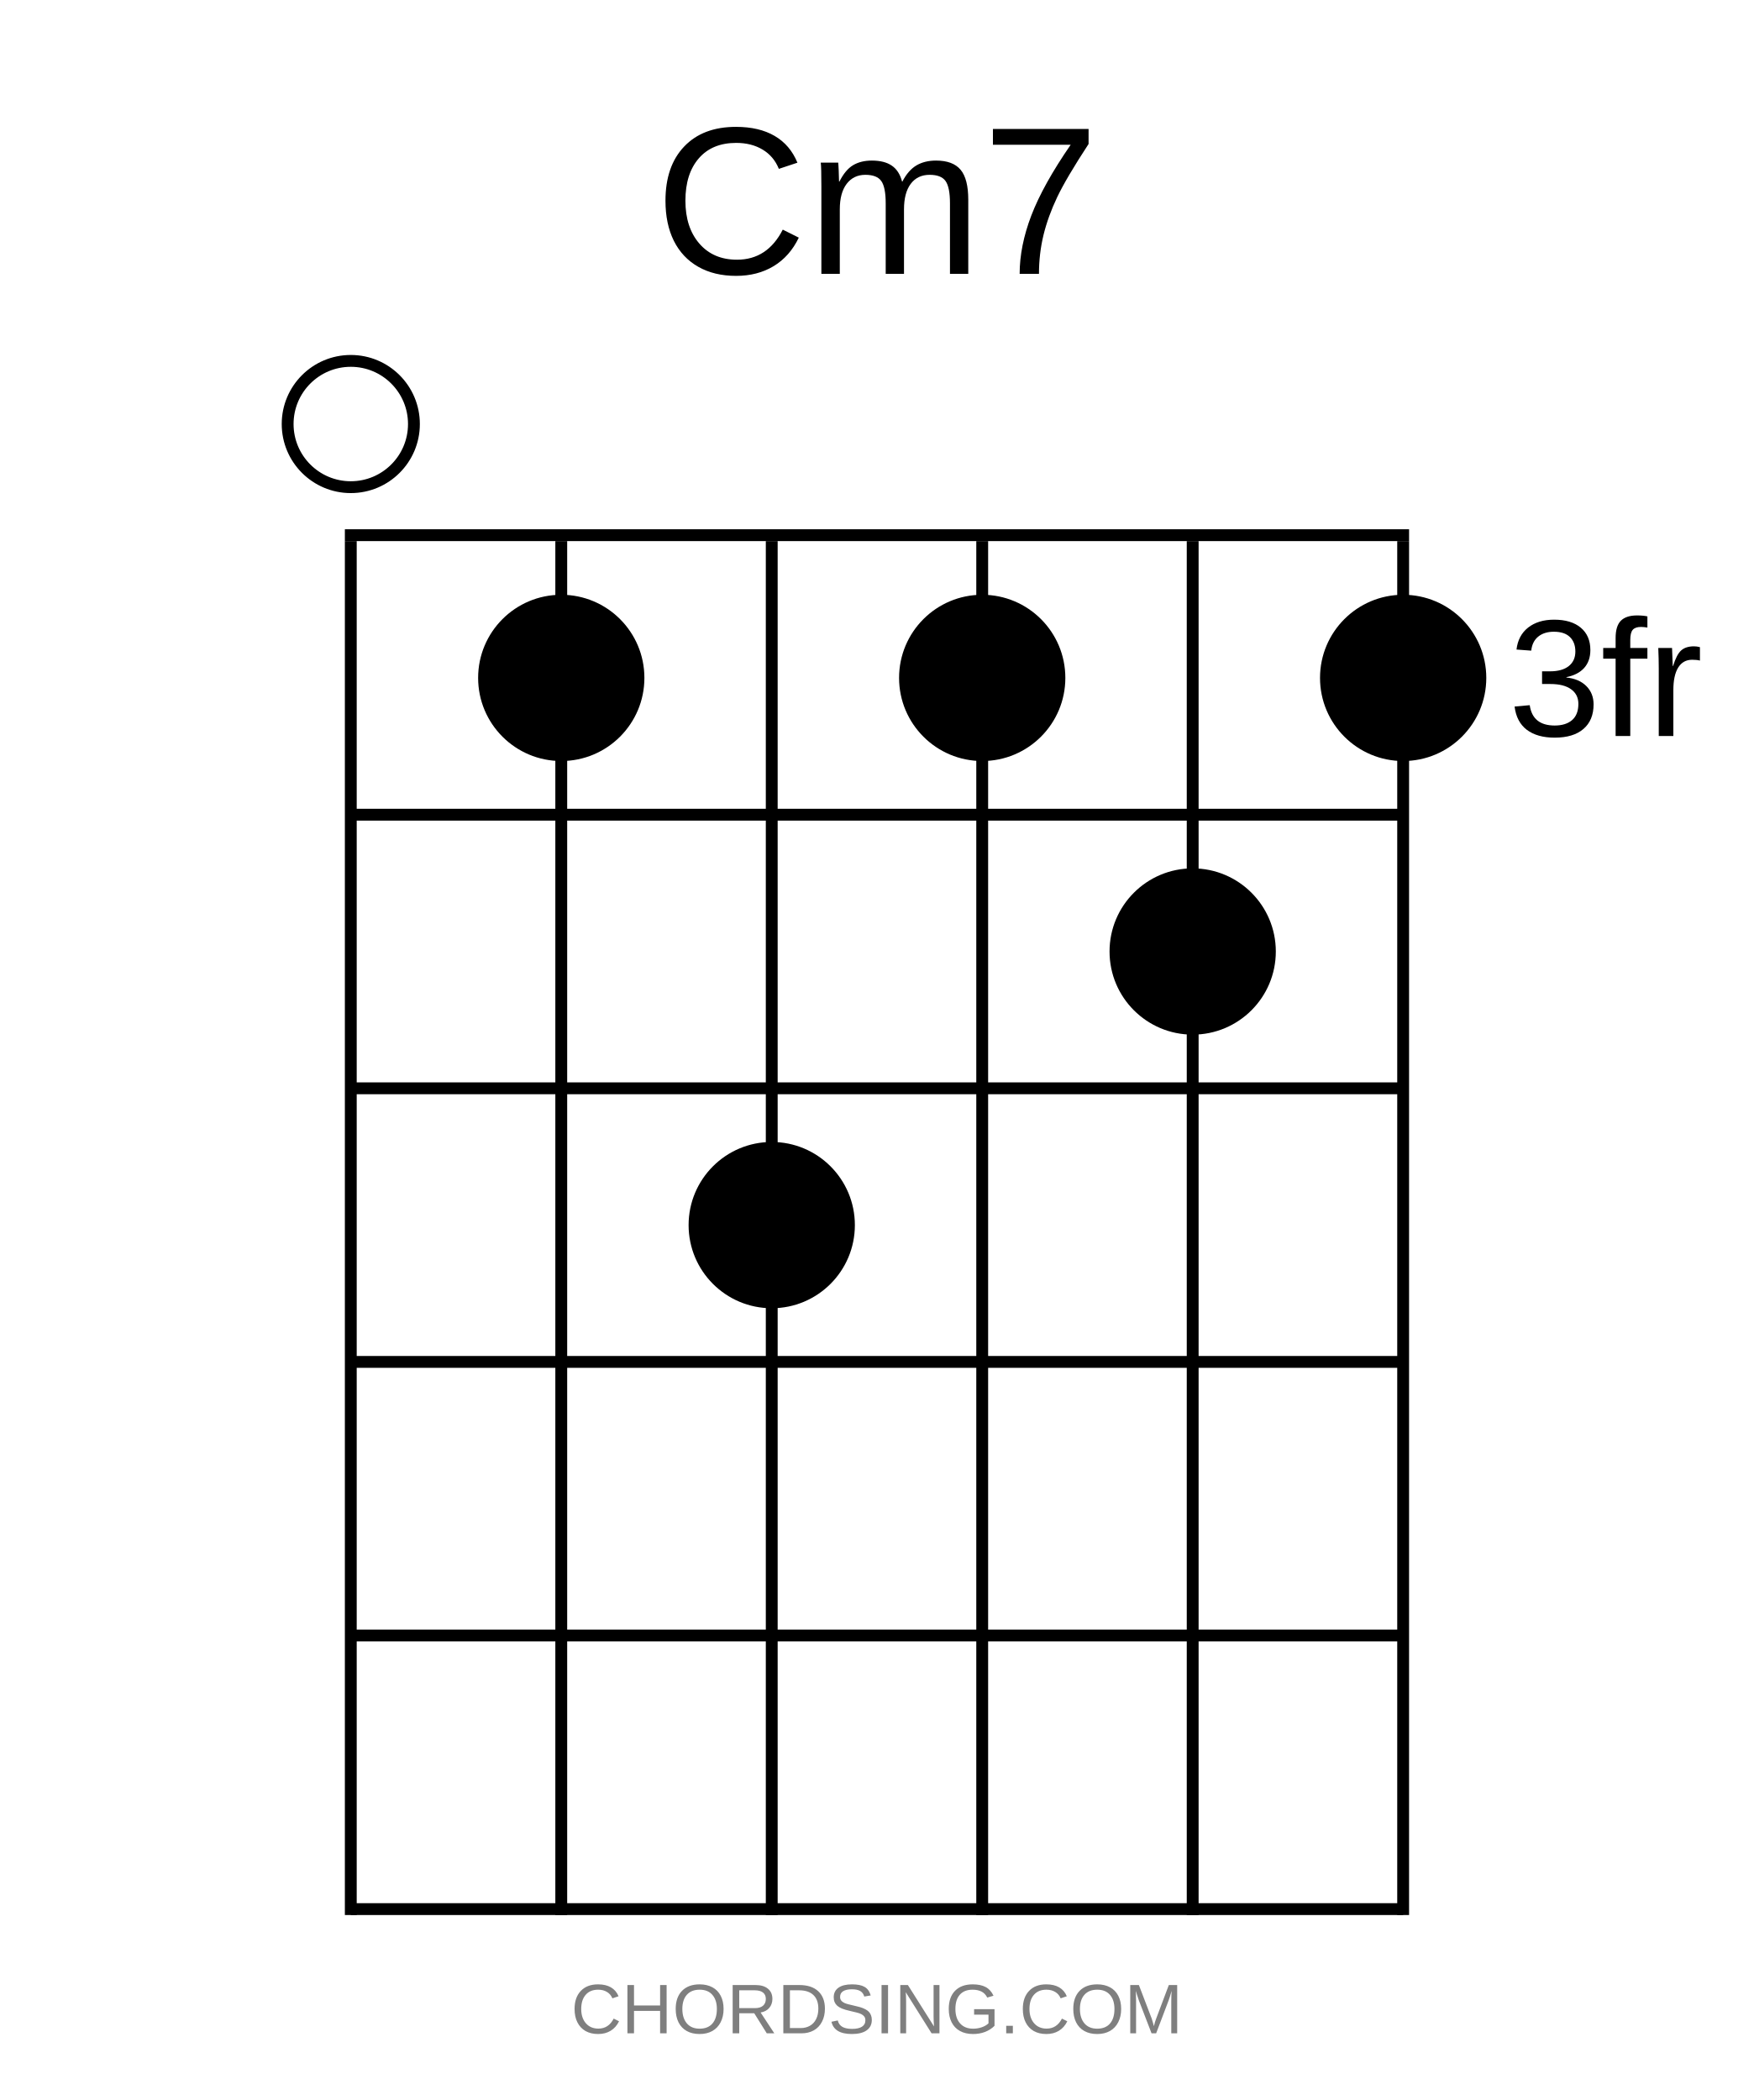
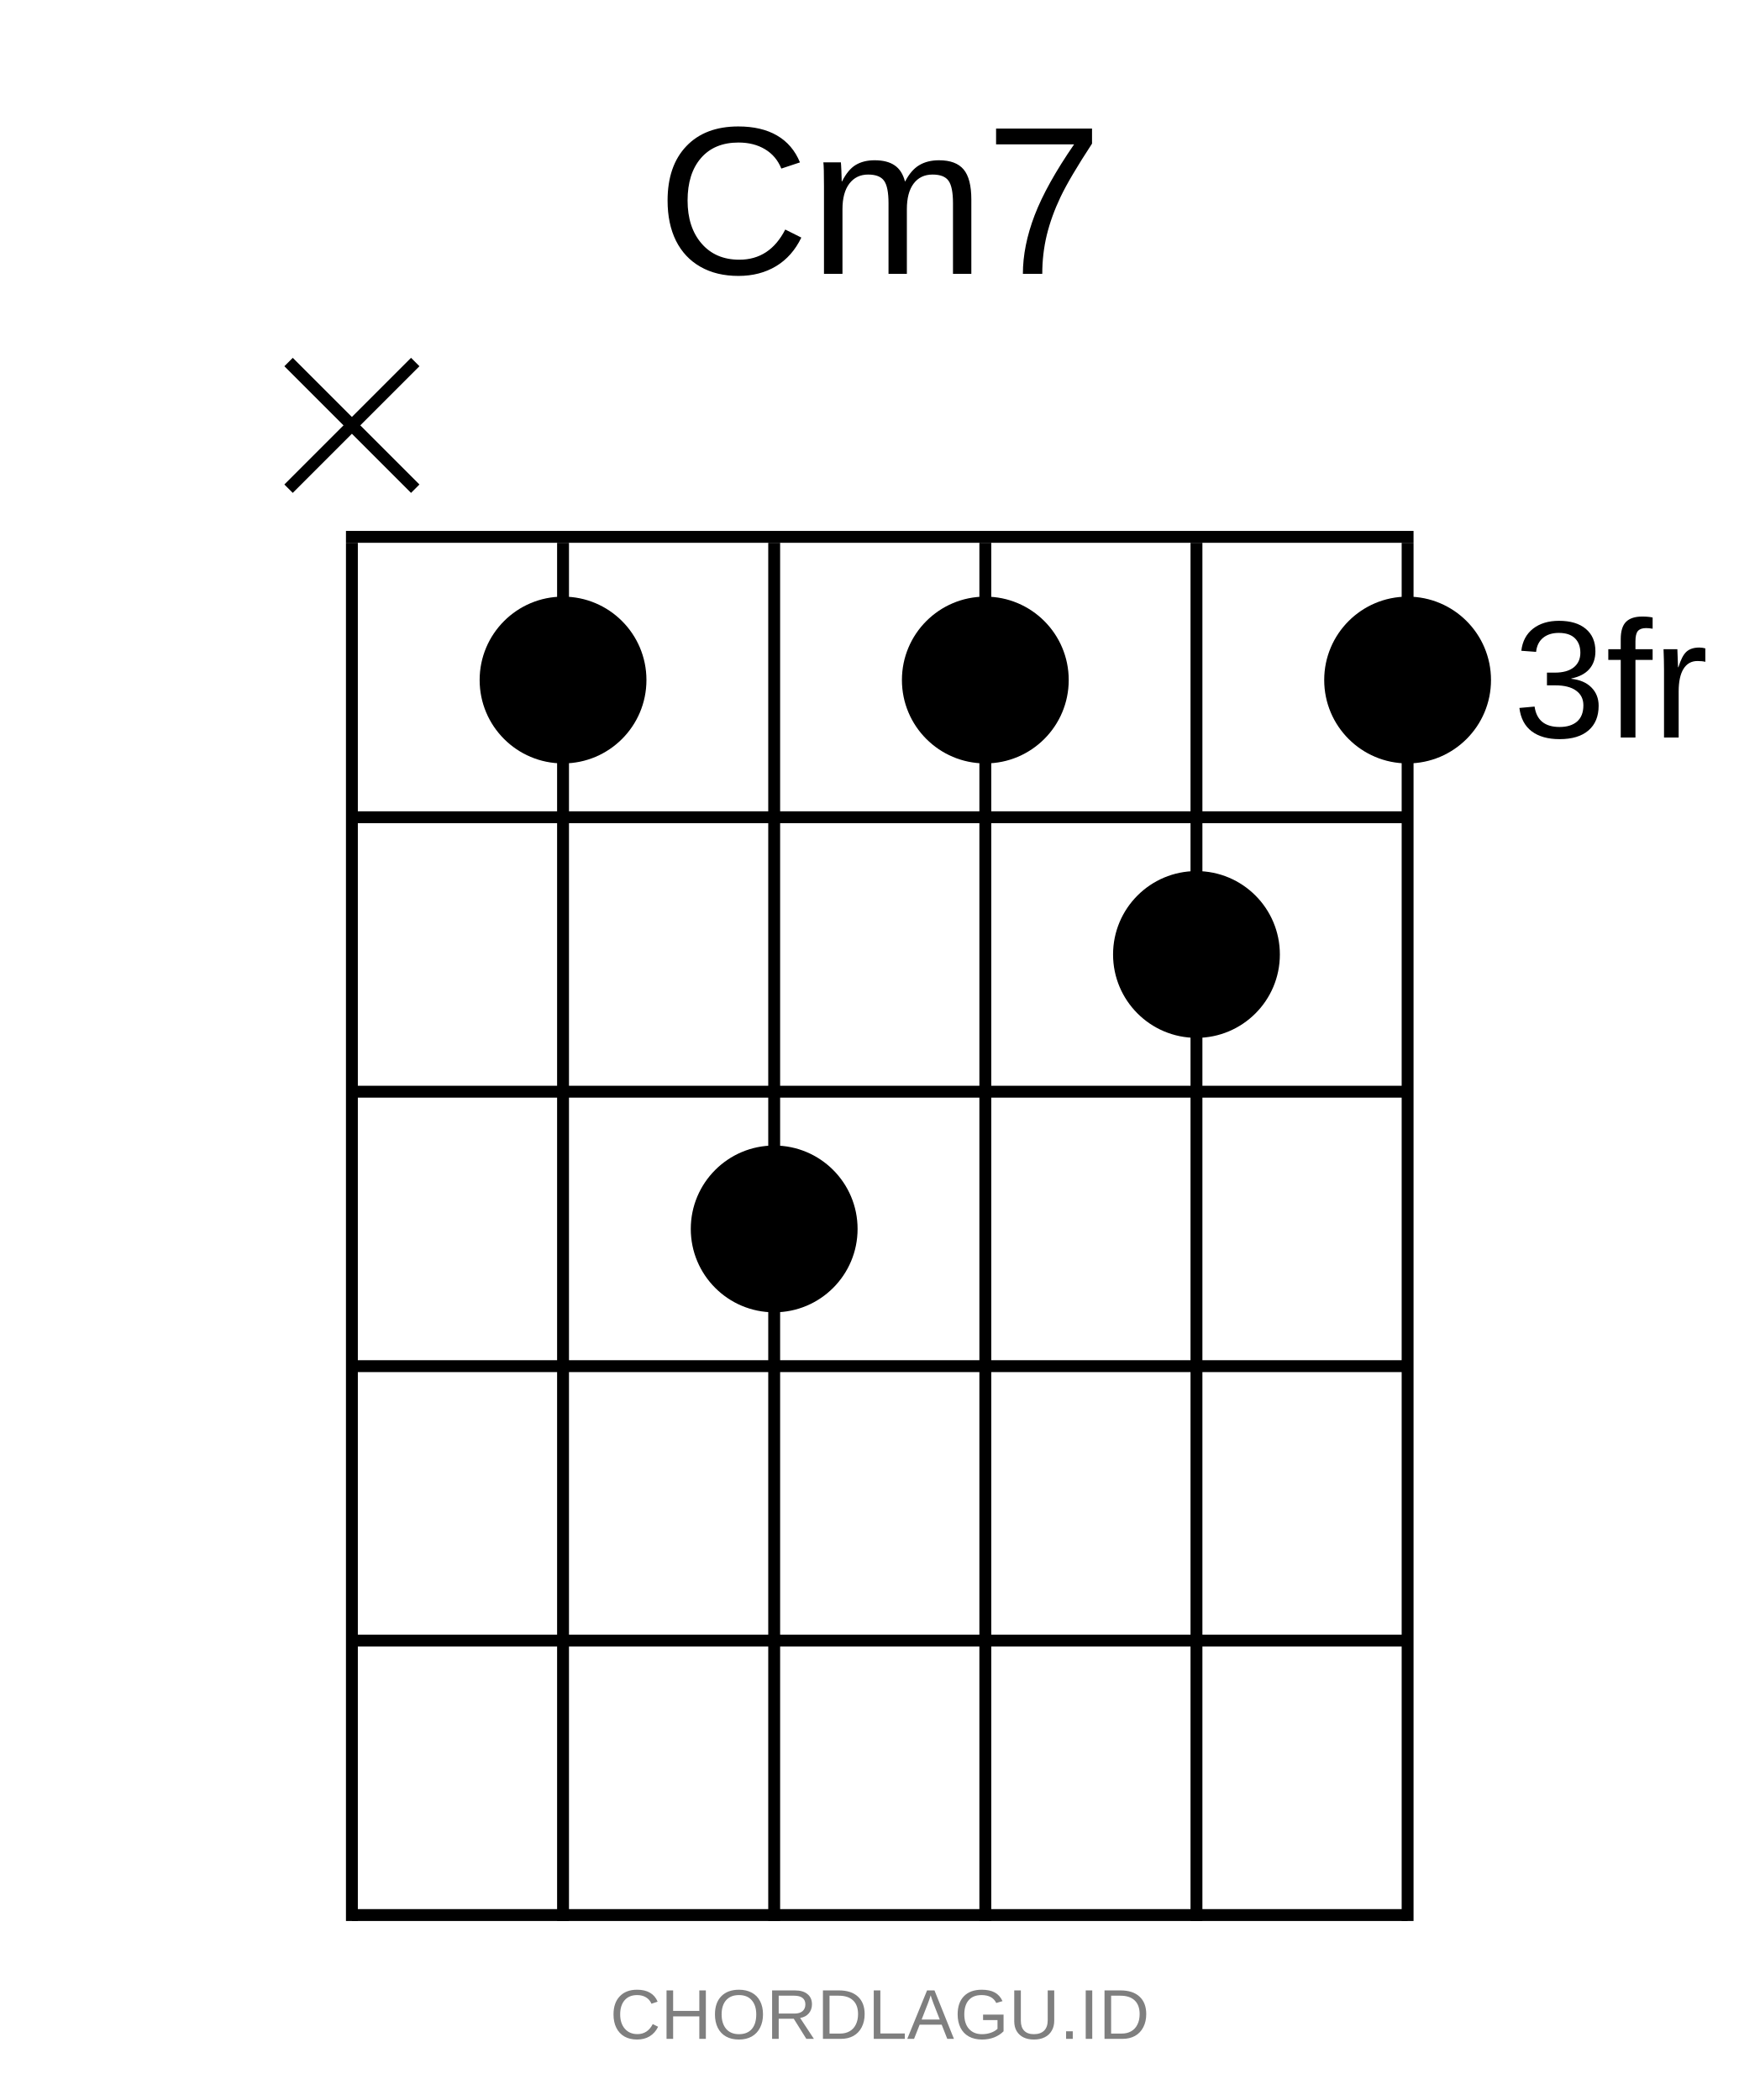
- <svg xmlns="http://www.w3.org/2000/svg" version="1.1" preserveAspectRatio="xMidYMid meet" viewBox="0 0 400 478.943">
+ <svg xmlns="http://www.w3.org/2000/svg" version="1.1" preserveAspectRatio="xMidYMid meet" viewBox="0 0 400 477.461">
  <rect width="100%" height="100%" fill="rgba(255, 255, 255, 1)" />
-   <text x="200" y="0.051" font-family="Arial, &quot;Helvetica Neue&quot;, Helvetica, sans-serif" font-size="48" text-anchor="middle" fill="#000000" class="title">
+   <text x="200" y="-0.133" font-family="Arial, &quot;Helvetica Neue&quot;, Helvetica, sans-serif" font-size="48" text-anchor="middle" fill="#000000" class="title">
    <tspan dy="62.4" x="200">Cm7</tspan>
  </text>
-   <circle r="14.4" cx="80" cy="96.707" fill="none" stroke-width="2.7" stroke="#000000" class="open-string open-string-0" />
-   <line x1="78.65" y1="122.057" x2="321.35" y2="122.057" stroke-width="2.7" stroke="#000000" />
-   <text x="343.96" y="118.458" font-family="Arial, &quot;Helvetica Neue&quot;, Helvetica, sans-serif" font-size="38" text-anchor="left" fill="#000000" class="fret-position">
+   <line x1="65.6" y1="82.311" x2="94.4" y2="111.111" stroke-width="2.7" stroke="#000000" />
+   <line x1="65.6" y1="111.111" x2="94.4" y2="82.311" stroke-width="2.7" stroke="#000000" />
+   <line x1="78.65" y1="122.061" x2="321.35" y2="122.061" stroke-width="2.7" stroke="#000000" />
+   <text x="343.96" y="118.278" font-family="Arial, &quot;Helvetica Neue&quot;, Helvetica, sans-serif" font-size="38" text-anchor="left" fill="#000000" class="fret-position">
    <tspan dy="49.4" x="343.96">3fr</tspan>
  </text>
-   <line x1="80" y1="185.807" x2="320" y2="185.807" stroke-width="2.7" stroke="#000000" />
-   <line x1="80" y1="248.207" x2="320" y2="248.207" stroke-width="2.7" stroke="#000000" />
-   <line x1="80" y1="310.607" x2="320" y2="310.607" stroke-width="2.7" stroke="#000000" />
-   <line x1="80" y1="373.007" x2="320" y2="373.007" stroke-width="2.7" stroke="#000000" />
-   <line x1="80" y1="435.407" x2="320" y2="435.407" stroke-width="2.7" stroke="#000000" />
-   <line x1="80" y1="123.407" x2="80" y2="436.757" stroke-width="2.7" stroke="#000000" />
-   <line x1="128" y1="123.407" x2="128" y2="436.757" stroke-width="2.7" stroke="#000000" />
-   <line x1="176" y1="123.407" x2="176" y2="436.757" stroke-width="2.7" stroke="#000000" />
-   <line x1="224" y1="123.407" x2="224" y2="436.757" stroke-width="2.7" stroke="#000000" />
-   <line x1="272" y1="123.407" x2="272" y2="436.757" stroke-width="2.7" stroke="#000000" />
-   <line x1="320" y1="123.407" x2="320" y2="436.757" stroke-width="2.7" stroke="#000000" />
-   <circle r="18.96" cx="128" cy="154.607" fill="#000000" stroke-width="0" stroke="#000000" class="finger finger-string-1 finger-fret-0 finger-string-1-fret-0 finger-circle" />
-   <circle r="18.96" cx="224" cy="154.607" fill="#000000" stroke-width="0" stroke="#000000" class="finger finger-string-3 finger-fret-0 finger-string-3-fret-0 finger-circle" />
-   <circle r="18.96" cx="320" cy="154.607" fill="#000000" stroke-width="0" stroke="#000000" class="finger finger-string-5 finger-fret-0 finger-string-5-fret-0 finger-circle" />
-   <circle r="18.96" cx="272" cy="217.007" fill="#000000" stroke-width="0" stroke="#000000" class="finger finger-string-4 finger-fret-1 finger-string-4-fret-1 finger-circle" />
-   <circle r="18.96" cx="176" cy="279.407" fill="#000000" stroke-width="0" stroke="#000000" class="finger finger-string-2 finger-fret-2 finger-string-2-fret-2 finger-circle" />
-   <text x="80" y="447.887" font-family="Arial, &quot;Helvetica Neue&quot;, Helvetica, sans-serif" font-size="28" text-anchor="middle" dominant-baseline="central" fill="#000000" class="tuning tuning-0" />
-   <text x="128" y="447.887" font-family="Arial, &quot;Helvetica Neue&quot;, Helvetica, sans-serif" font-size="28" text-anchor="middle" dominant-baseline="central" fill="#000000" class="tuning tuning-1" />
-   <text x="176" y="447.887" font-family="Arial, &quot;Helvetica Neue&quot;, Helvetica, sans-serif" font-size="28" text-anchor="middle" dominant-baseline="central" fill="#000000" class="tuning tuning-2" />
-   <text x="224" y="447.887" font-family="Arial, &quot;Helvetica Neue&quot;, Helvetica, sans-serif" font-size="28" text-anchor="middle" dominant-baseline="central" fill="#000000" class="tuning tuning-3" />
-   <text x="272" y="447.887" font-family="Arial, &quot;Helvetica Neue&quot;, Helvetica, sans-serif" font-size="28" text-anchor="middle" dominant-baseline="central" fill="#000000" class="tuning tuning-4" />
-   <text x="320" y="447.887" font-family="Arial, &quot;Helvetica Neue&quot;, Helvetica, sans-serif" font-size="28" text-anchor="middle" dominant-baseline="central" fill="#000000" class="tuning tuning-5" />
-   <text x="200" y="442.938" font-family="Arial, &quot;Helvetica Neue&quot;, Helvetica, sans-serif" font-size="16" text-anchor="middle" fill="rgba(0, 0, 0, 0.5)" class="watermark">
-     <tspan dy="20.8" x="200">CHORDSING.COM</tspan>
+   <line x1="80" y1="185.811" x2="320" y2="185.811" stroke-width="2.7" stroke="#000000" />
+   <line x1="80" y1="248.211" x2="320" y2="248.211" stroke-width="2.7" stroke="#000000" />
+   <line x1="80" y1="310.611" x2="320" y2="310.611" stroke-width="2.7" stroke="#000000" />
+   <line x1="80" y1="373.011" x2="320" y2="373.011" stroke-width="2.7" stroke="#000000" />
+   <line x1="80" y1="435.411" x2="320" y2="435.411" stroke-width="2.7" stroke="#000000" />
+   <line x1="80" y1="123.411" x2="80" y2="436.761" stroke-width="2.7" stroke="#000000" />
+   <line x1="128" y1="123.411" x2="128" y2="436.761" stroke-width="2.7" stroke="#000000" />
+   <line x1="176" y1="123.411" x2="176" y2="436.761" stroke-width="2.7" stroke="#000000" />
+   <line x1="224" y1="123.411" x2="224" y2="436.761" stroke-width="2.7" stroke="#000000" />
+   <line x1="272" y1="123.411" x2="272" y2="436.761" stroke-width="2.7" stroke="#000000" />
+   <line x1="320" y1="123.411" x2="320" y2="436.761" stroke-width="2.7" stroke="#000000" />
+   <circle r="18.96" cx="128" cy="154.611" fill="#000000" stroke-width="0" stroke="#000000" class="finger finger-string-1 finger-fret-0 finger-string-1-fret-0 finger-circle" />
+   <circle r="18.96" cx="224" cy="154.611" fill="#000000" stroke-width="0" stroke="#000000" class="finger finger-string-3 finger-fret-0 finger-string-3-fret-0 finger-circle" />
+   <circle r="18.96" cx="320" cy="154.611" fill="#000000" stroke-width="0" stroke="#000000" class="finger finger-string-5 finger-fret-0 finger-string-5-fret-0 finger-circle" />
+   <circle r="18.96" cx="272" cy="217.011" fill="#000000" stroke-width="0" stroke="#000000" class="finger finger-string-4 finger-fret-1 finger-string-4-fret-1 finger-circle" />
+   <circle r="18.96" cx="176" cy="279.411" fill="#000000" stroke-width="0" stroke="#000000" class="finger finger-string-2 finger-fret-2 finger-string-2-fret-2 finger-circle" />
+   <text x="80" y="447.891" font-family="Arial, &quot;Helvetica Neue&quot;, Helvetica, sans-serif" font-size="28" text-anchor="middle" dominant-baseline="central" fill="#000000" class="tuning tuning-0" />
+   <text x="128" y="447.891" font-family="Arial, &quot;Helvetica Neue&quot;, Helvetica, sans-serif" font-size="28" text-anchor="middle" dominant-baseline="central" fill="#000000" class="tuning tuning-1" />
+   <text x="176" y="447.891" font-family="Arial, &quot;Helvetica Neue&quot;, Helvetica, sans-serif" font-size="28" text-anchor="middle" dominant-baseline="central" fill="#000000" class="tuning tuning-2" />
+   <text x="224" y="447.891" font-family="Arial, &quot;Helvetica Neue&quot;, Helvetica, sans-serif" font-size="28" text-anchor="middle" dominant-baseline="central" fill="#000000" class="tuning tuning-3" />
+   <text x="272" y="447.891" font-family="Arial, &quot;Helvetica Neue&quot;, Helvetica, sans-serif" font-size="28" text-anchor="middle" dominant-baseline="central" fill="#000000" class="tuning tuning-4" />
+   <text x="320" y="447.891" font-family="Arial, &quot;Helvetica Neue&quot;, Helvetica, sans-serif" font-size="28" text-anchor="middle" dominant-baseline="central" fill="#000000" class="tuning tuning-5" />
+   <text x="200" y="442.758" font-family="Arial, &quot;Helvetica Neue&quot;, Helvetica, sans-serif" font-size="16" text-anchor="middle" fill="rgba(0, 0, 0, 0.5)" class="watermark">
+     <tspan dy="20.8" x="200">CHORDLAGU.ID</tspan>
  </text>
  <circle r="0" cx="0" cy="0" fill="none" stroke-width="0" stroke="transparent" class="top-left" />
  <circle r="0" cx="400" cy="0" fill="none" stroke-width="0" stroke="transparent" class="top-right" />
</svg>
